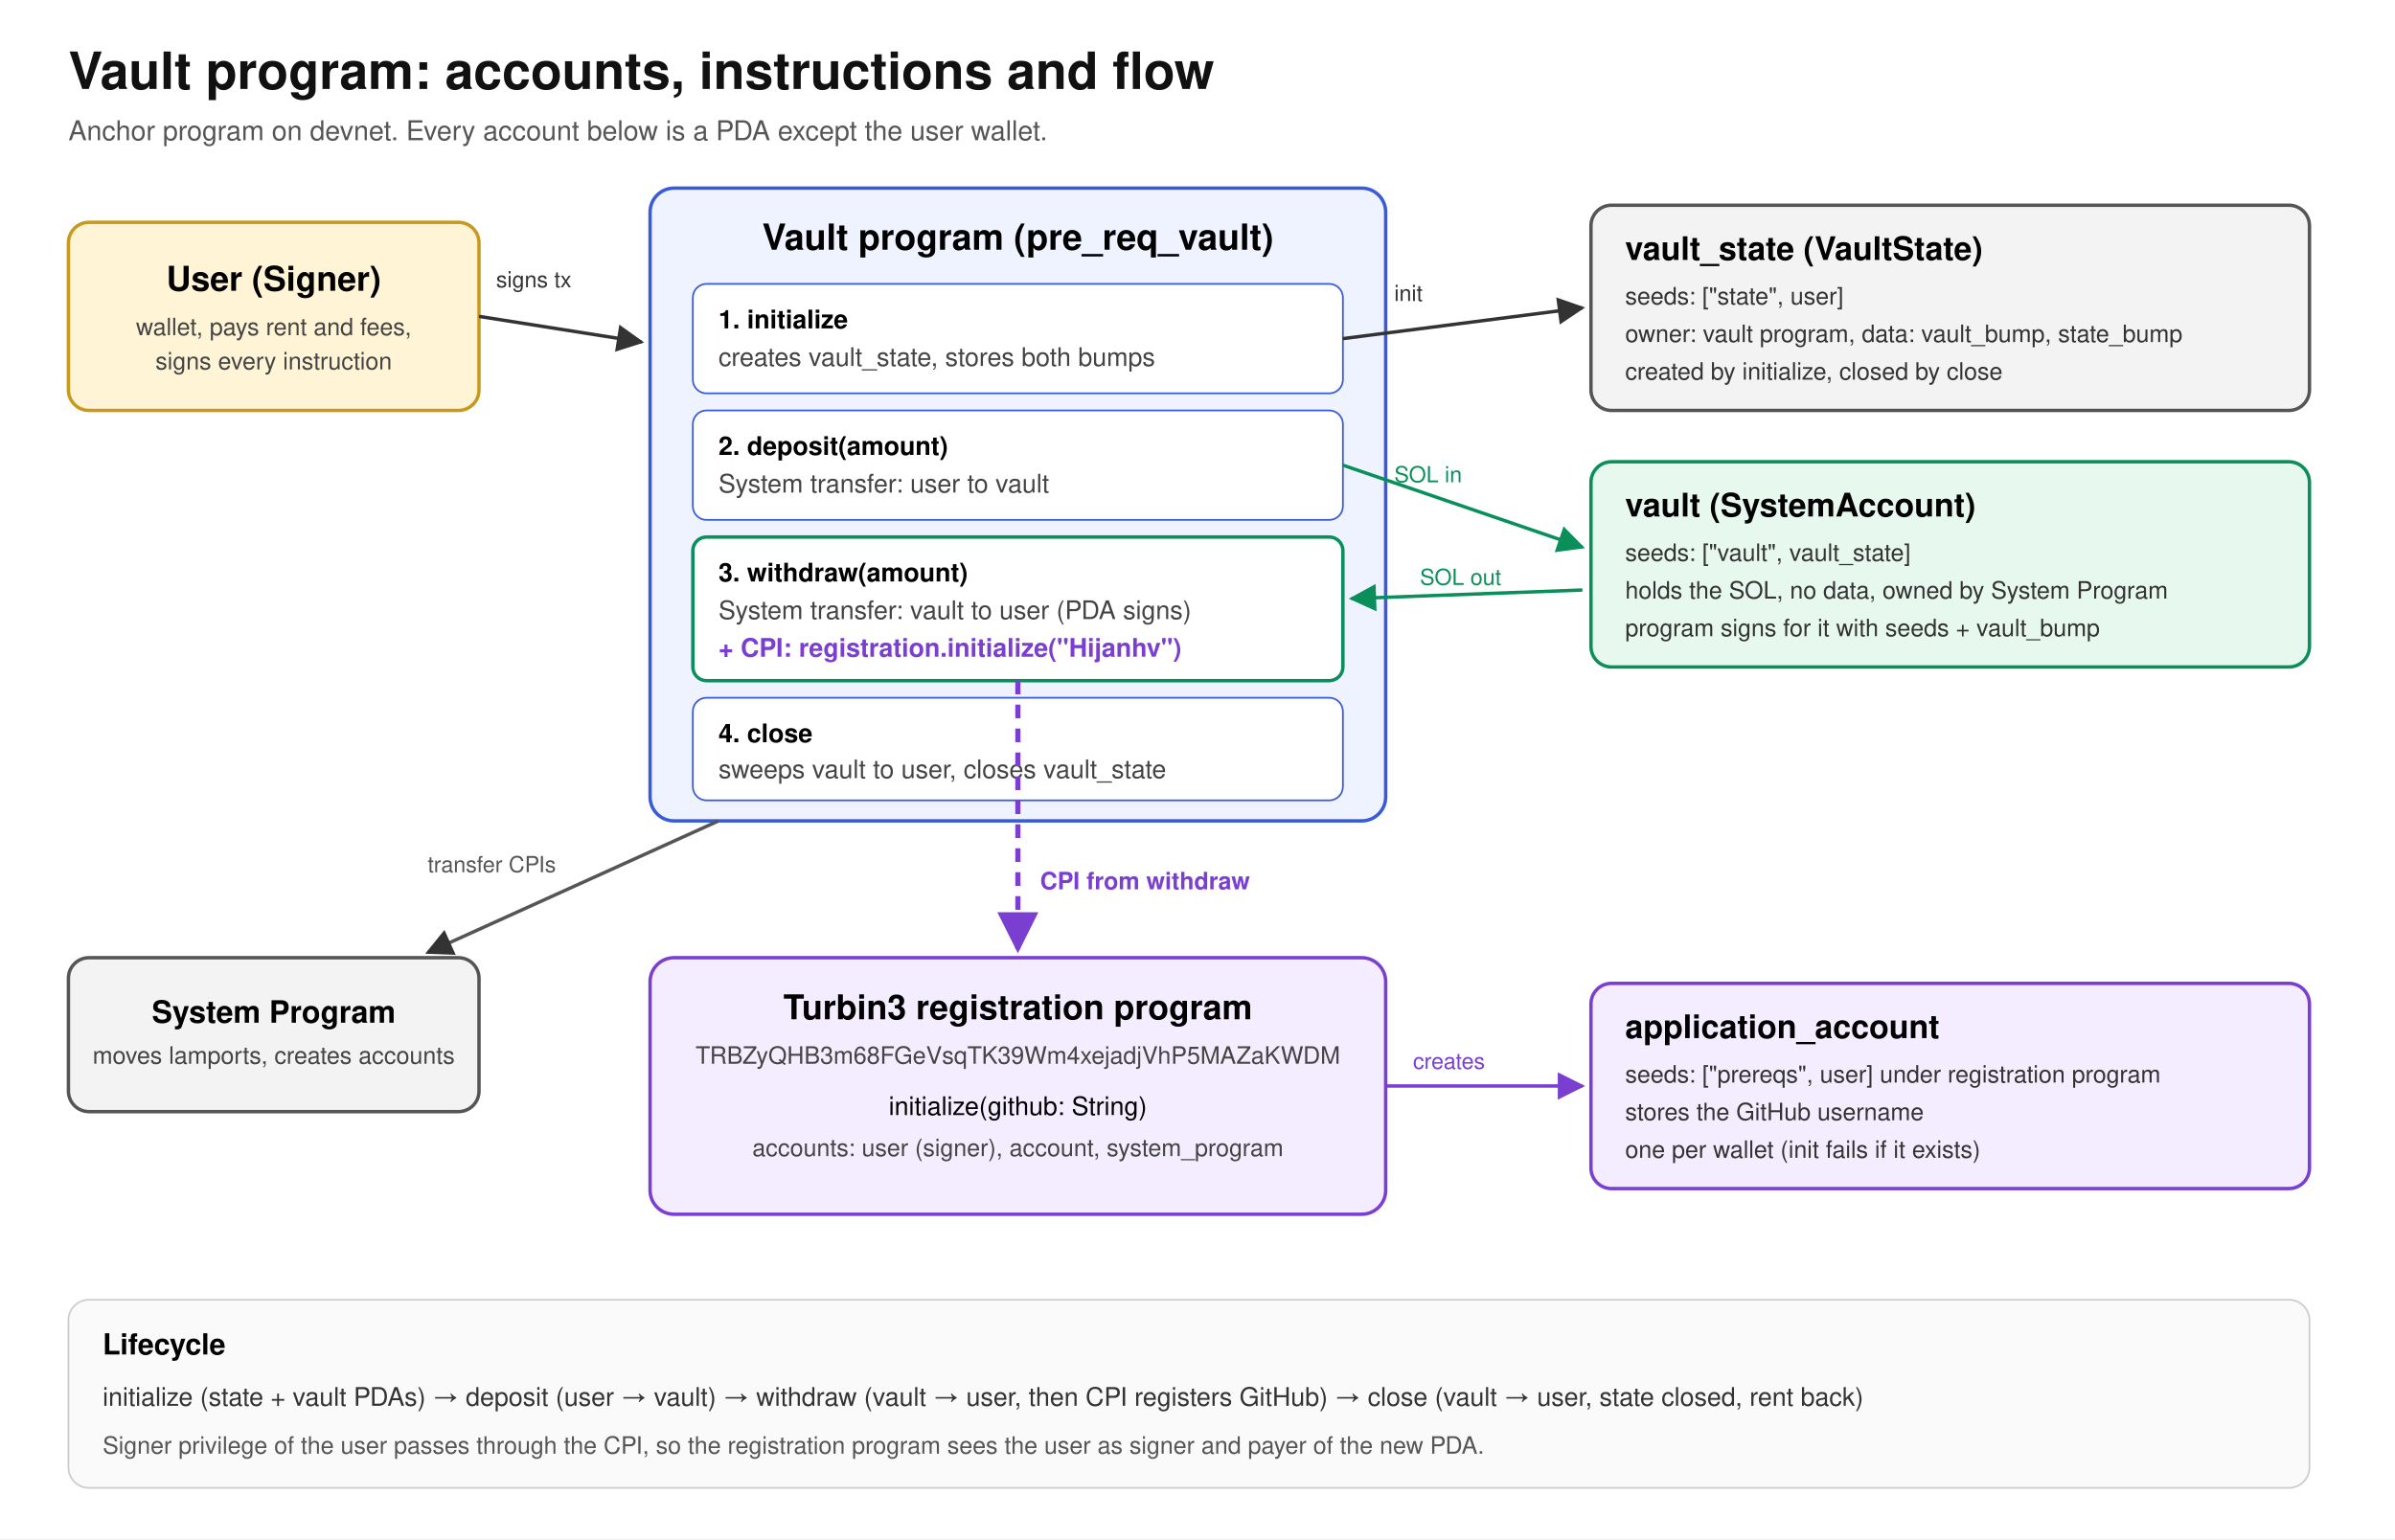
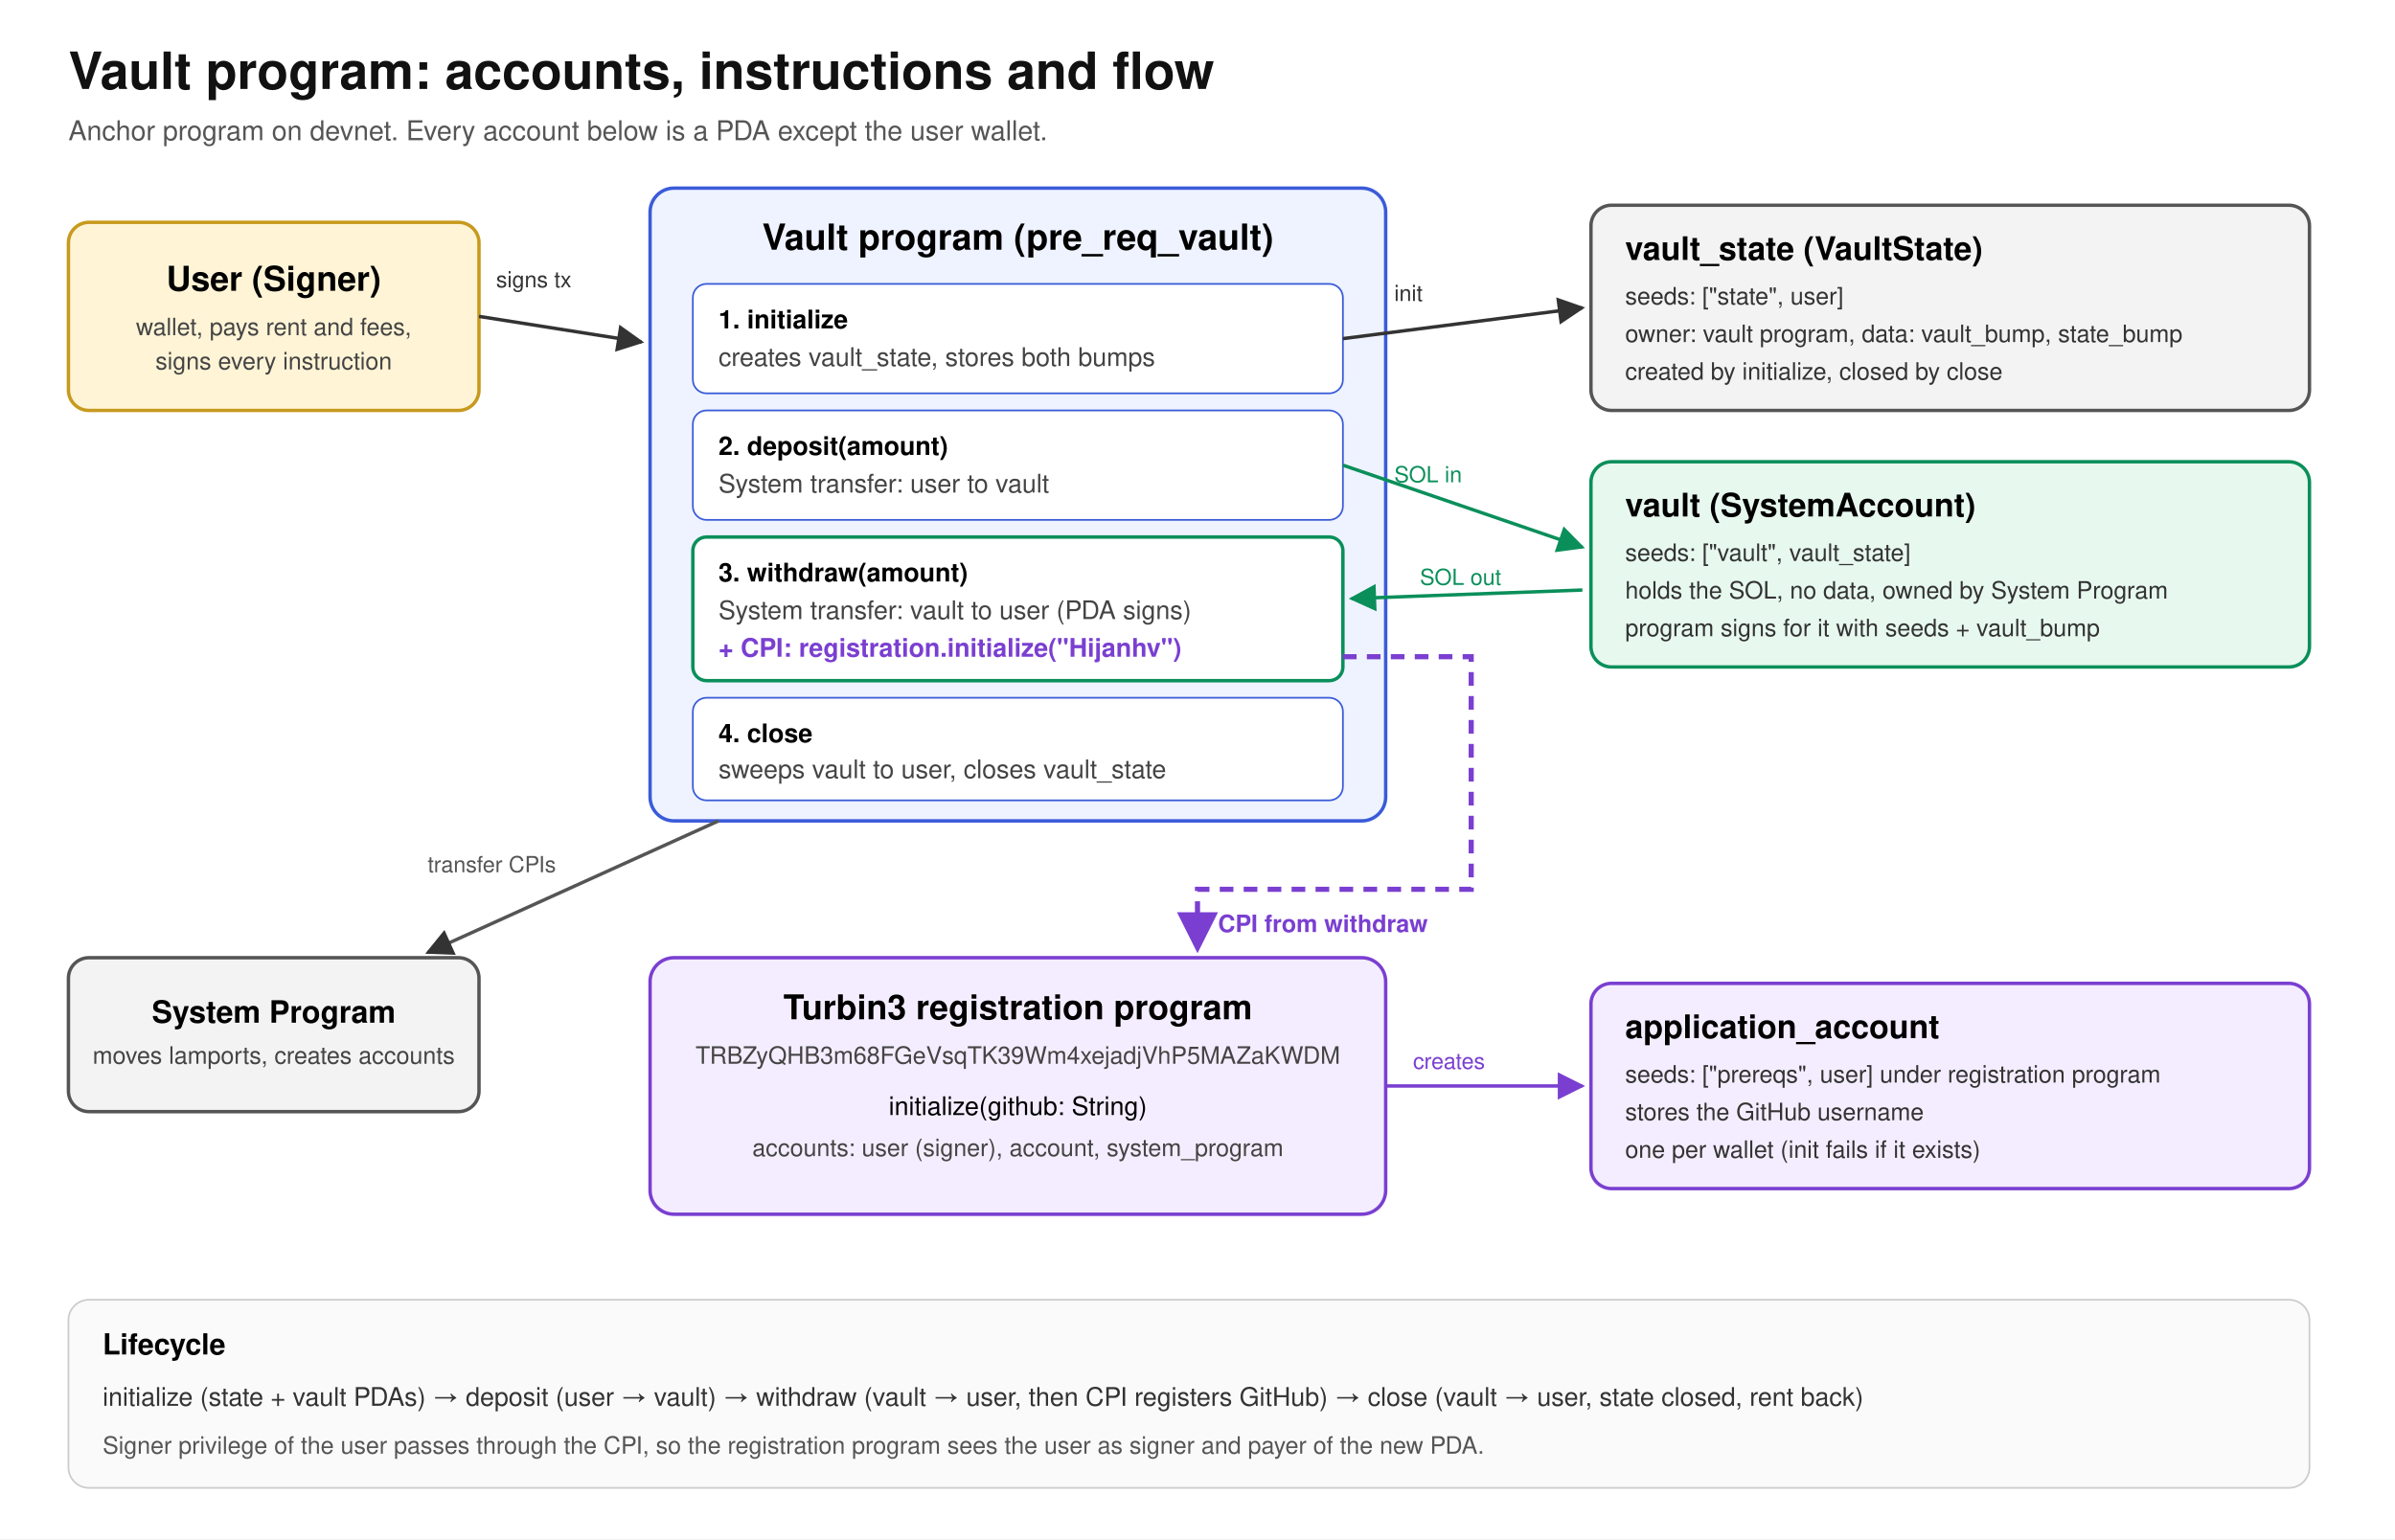
<svg xmlns="http://www.w3.org/2000/svg" width="1400" height="900" viewBox="0 0 1400 900" font-family="Helvetica, Arial, sans-serif">
  <defs>
    <marker id="a" viewBox="0 0 10 10" refX="9" refY="5" markerWidth="8" markerHeight="8" orient="auto">
      <path d="M0,0 L10,5 L0,10 z" fill="#333" />
    </marker>
    <marker id="g" viewBox="0 0 10 10" refX="9" refY="5" markerWidth="8" markerHeight="8" orient="auto">
      <path d="M0,0 L10,5 L0,10 z" fill="#0a8f5a" />
    </marker>
    <marker id="p" viewBox="0 0 10 10" refX="9" refY="5" markerWidth="8" markerHeight="8" orient="auto">
      <path d="M0,0 L10,5 L0,10 z" fill="#7a3fd1" />
    </marker>
  </defs>
  <rect width="1400" height="900" fill="#ffffff" />
  <text x="40" y="52" font-size="30" font-weight="700" fill="#111">Vault program: accounts, instructions and flow</text>
  <text x="40" y="82" font-size="16" fill="#555">Anchor program on devnet. Every account below is a PDA except the user wallet.</text>
  <rect x="40" y="130" width="240" height="110" rx="12" fill="#fff4d6" stroke="#c79a1e" stroke-width="2" />
  <text x="160" y="170" font-size="20" font-weight="700" text-anchor="middle">User (Signer)</text>
  <text x="160" y="196" font-size="14" text-anchor="middle" fill="#444">wallet, pays rent and fees,</text>
  <text x="160" y="216" font-size="14" text-anchor="middle" fill="#444">signs every instruction</text>
  <rect x="380" y="110" width="430" height="370" rx="14" fill="#eef3ff" stroke="#3a5bd9" stroke-width="2" />
  <text x="595" y="146" font-size="21" font-weight="700" text-anchor="middle">Vault program (pre_req_vault)</text>
  <g font-size="15">
    <rect x="405" y="166" width="380" height="64" rx="8" fill="#fff" stroke="#3a5bd9" />
    <text x="420" y="192" font-weight="700">1. initialize</text>
    <text x="420" y="214" fill="#444">creates vault_state, stores both bumps</text>
    <rect x="405" y="240" width="380" height="64" rx="8" fill="#fff" stroke="#3a5bd9" />
    <text x="420" y="266" font-weight="700">2. deposit(amount)</text>
    <text x="420" y="288" fill="#444">System transfer: user to vault</text>
    <rect x="405" y="314" width="380" height="84" rx="8" fill="#fff" stroke="#0a8f5a" stroke-width="2" />
    <text x="420" y="340" font-weight="700">3. withdraw(amount)</text>
    <text x="420" y="362" fill="#444">System transfer: vault to user (PDA signs)</text>
    <text x="420" y="384" fill="#7a3fd1" font-weight="700">+ CPI: registration.initialize("Hijanhv")</text>
    <rect x="405" y="408" width="380" height="60" rx="8" fill="#fff" stroke="#3a5bd9" />
    <text x="420" y="434" font-weight="700">4. close</text>
    <text x="420" y="455" fill="#444">sweeps vault to user, closes vault_state</text>
  </g>
  <rect x="930" y="120" width="420" height="120" rx="12" fill="#f3f3f3" stroke="#555" stroke-width="2" />
  <text x="950" y="152" font-size="19" font-weight="700">vault_state (VaultState)</text>
  <text x="950" y="178" font-size="14" fill="#333">seeds: ["state", user]</text>
  <text x="950" y="200" font-size="14" fill="#333">owner: vault program, data: vault_bump, state_bump</text>
  <text x="950" y="222" font-size="14" fill="#333">created by initialize, closed by close</text>
  <rect x="930" y="270" width="420" height="120" rx="12" fill="#e7f8ef" stroke="#0a8f5a" stroke-width="2" />
  <text x="950" y="302" font-size="19" font-weight="700">vault (SystemAccount)</text>
  <text x="950" y="328" font-size="14" fill="#333">seeds: ["vault", vault_state]</text>
  <text x="950" y="350" font-size="14" fill="#333">holds the SOL, no data, owned by System Program</text>
  <text x="950" y="372" font-size="14" fill="#333">program signs for it with seeds + vault_bump</text>
  <rect x="380" y="560" width="430" height="150" rx="14" fill="#f4edff" stroke="#7a3fd1" stroke-width="2" />
  <text x="595" y="596" font-size="20" font-weight="700" text-anchor="middle">Turbin3 registration program</text>
  <text x="595" y="622" font-size="14" text-anchor="middle" fill="#444">TRBZyQHB3m68FGeVsqTK39Wm4xejadjVhP5MAZaKWDM</text>
  <text x="595" y="652" font-size="15" text-anchor="middle">initialize(github: String)</text>
  <text x="595" y="676" font-size="14" text-anchor="middle" fill="#444">accounts: user (signer), account, system_program</text>
  <rect x="930" y="575" width="420" height="120" rx="12" fill="#f4edff" stroke="#7a3fd1" stroke-width="2" />
  <text x="950" y="607" font-size="19" font-weight="700">application_account</text>
  <text x="950" y="633" font-size="14" fill="#333">seeds: ["prereqs", user] under registration program</text>
  <text x="950" y="655" font-size="14" fill="#333">stores the GitHub username</text>
  <text x="950" y="677" font-size="14" fill="#333">one per wallet (init fails if it exists)</text>
  <rect x="40" y="560" width="240" height="90" rx="12" fill="#f3f3f3" stroke="#555" stroke-width="2" />
  <text x="160" y="598" font-size="18" font-weight="700" text-anchor="middle">System Program</text>
  <text x="160" y="622" font-size="14" text-anchor="middle" fill="#444">moves lamports, creates accounts</text>
  <line x1="280" y1="185" x2="375" y2="200" stroke="#333" stroke-width="2" marker-end="url(#a)" />
  <text x="290" y="168" font-size="13" fill="#333">signs tx</text>
  <line x1="785" y1="198" x2="925" y2="180" stroke="#333" stroke-width="2" marker-end="url(#a)" />
  <text x="815" y="176" font-size="13" fill="#333">init</text>
  <line x1="785" y1="272" x2="925" y2="320" stroke="#0a8f5a" stroke-width="2" marker-end="url(#g)" />
  <text x="815" y="282" font-size="13" fill="#0a8f5a">SOL in</text>
  <line x1="925" y1="345" x2="790" y2="350" stroke="#0a8f5a" stroke-width="2" marker-end="url(#g)" />
  <text x="830" y="342" font-size="13" fill="#0a8f5a">SOL out</text>
-   <line x1="595" y1="398" x2="595" y2="555" stroke="#7a3fd1" stroke-width="3" stroke-dasharray="8 6" marker-end="url(#p)" />
-   <text x="608" y="520" font-size="14" fill="#7a3fd1" font-weight="700">CPI from withdraw</text>
+   <path d="M785,384 L860,384 L860,520 L700,520 L700,555" fill="none" stroke="#7a3fd1" stroke-width="3" stroke-dasharray="8 6" marker-end="url(#p)" />
+   <text x="712" y="545" font-size="14" fill="#7a3fd1" font-weight="700">CPI from withdraw</text>
  <line x1="810" y1="635" x2="925" y2="635" stroke="#7a3fd1" stroke-width="2" marker-end="url(#p)" />
  <text x="826" y="625" font-size="13" fill="#7a3fd1">creates</text>
  <line x1="420" y1="480" x2="250" y2="557" stroke="#555" stroke-width="2" marker-end="url(#a)" />
  <text x="250" y="510" font-size="13" fill="#555">transfer CPIs</text>
  <rect x="40" y="760" width="1310" height="110" rx="12" fill="#fafafa" stroke="#ccc" />
  <text x="60" y="792" font-size="17" font-weight="700">Lifecycle</text>
  <text x="60" y="822" font-size="15" fill="#333">initialize (state + vault PDAs)  →  deposit (user → vault)  →  withdraw (vault → user, then CPI registers GitHub)  →  close (vault → user, state closed, rent back)</text>
  <text x="60" y="850" font-size="14" fill="#555">Signer privilege of the user passes through the CPI, so the registration program sees the user as signer and payer of the new PDA.</text>
</svg>
